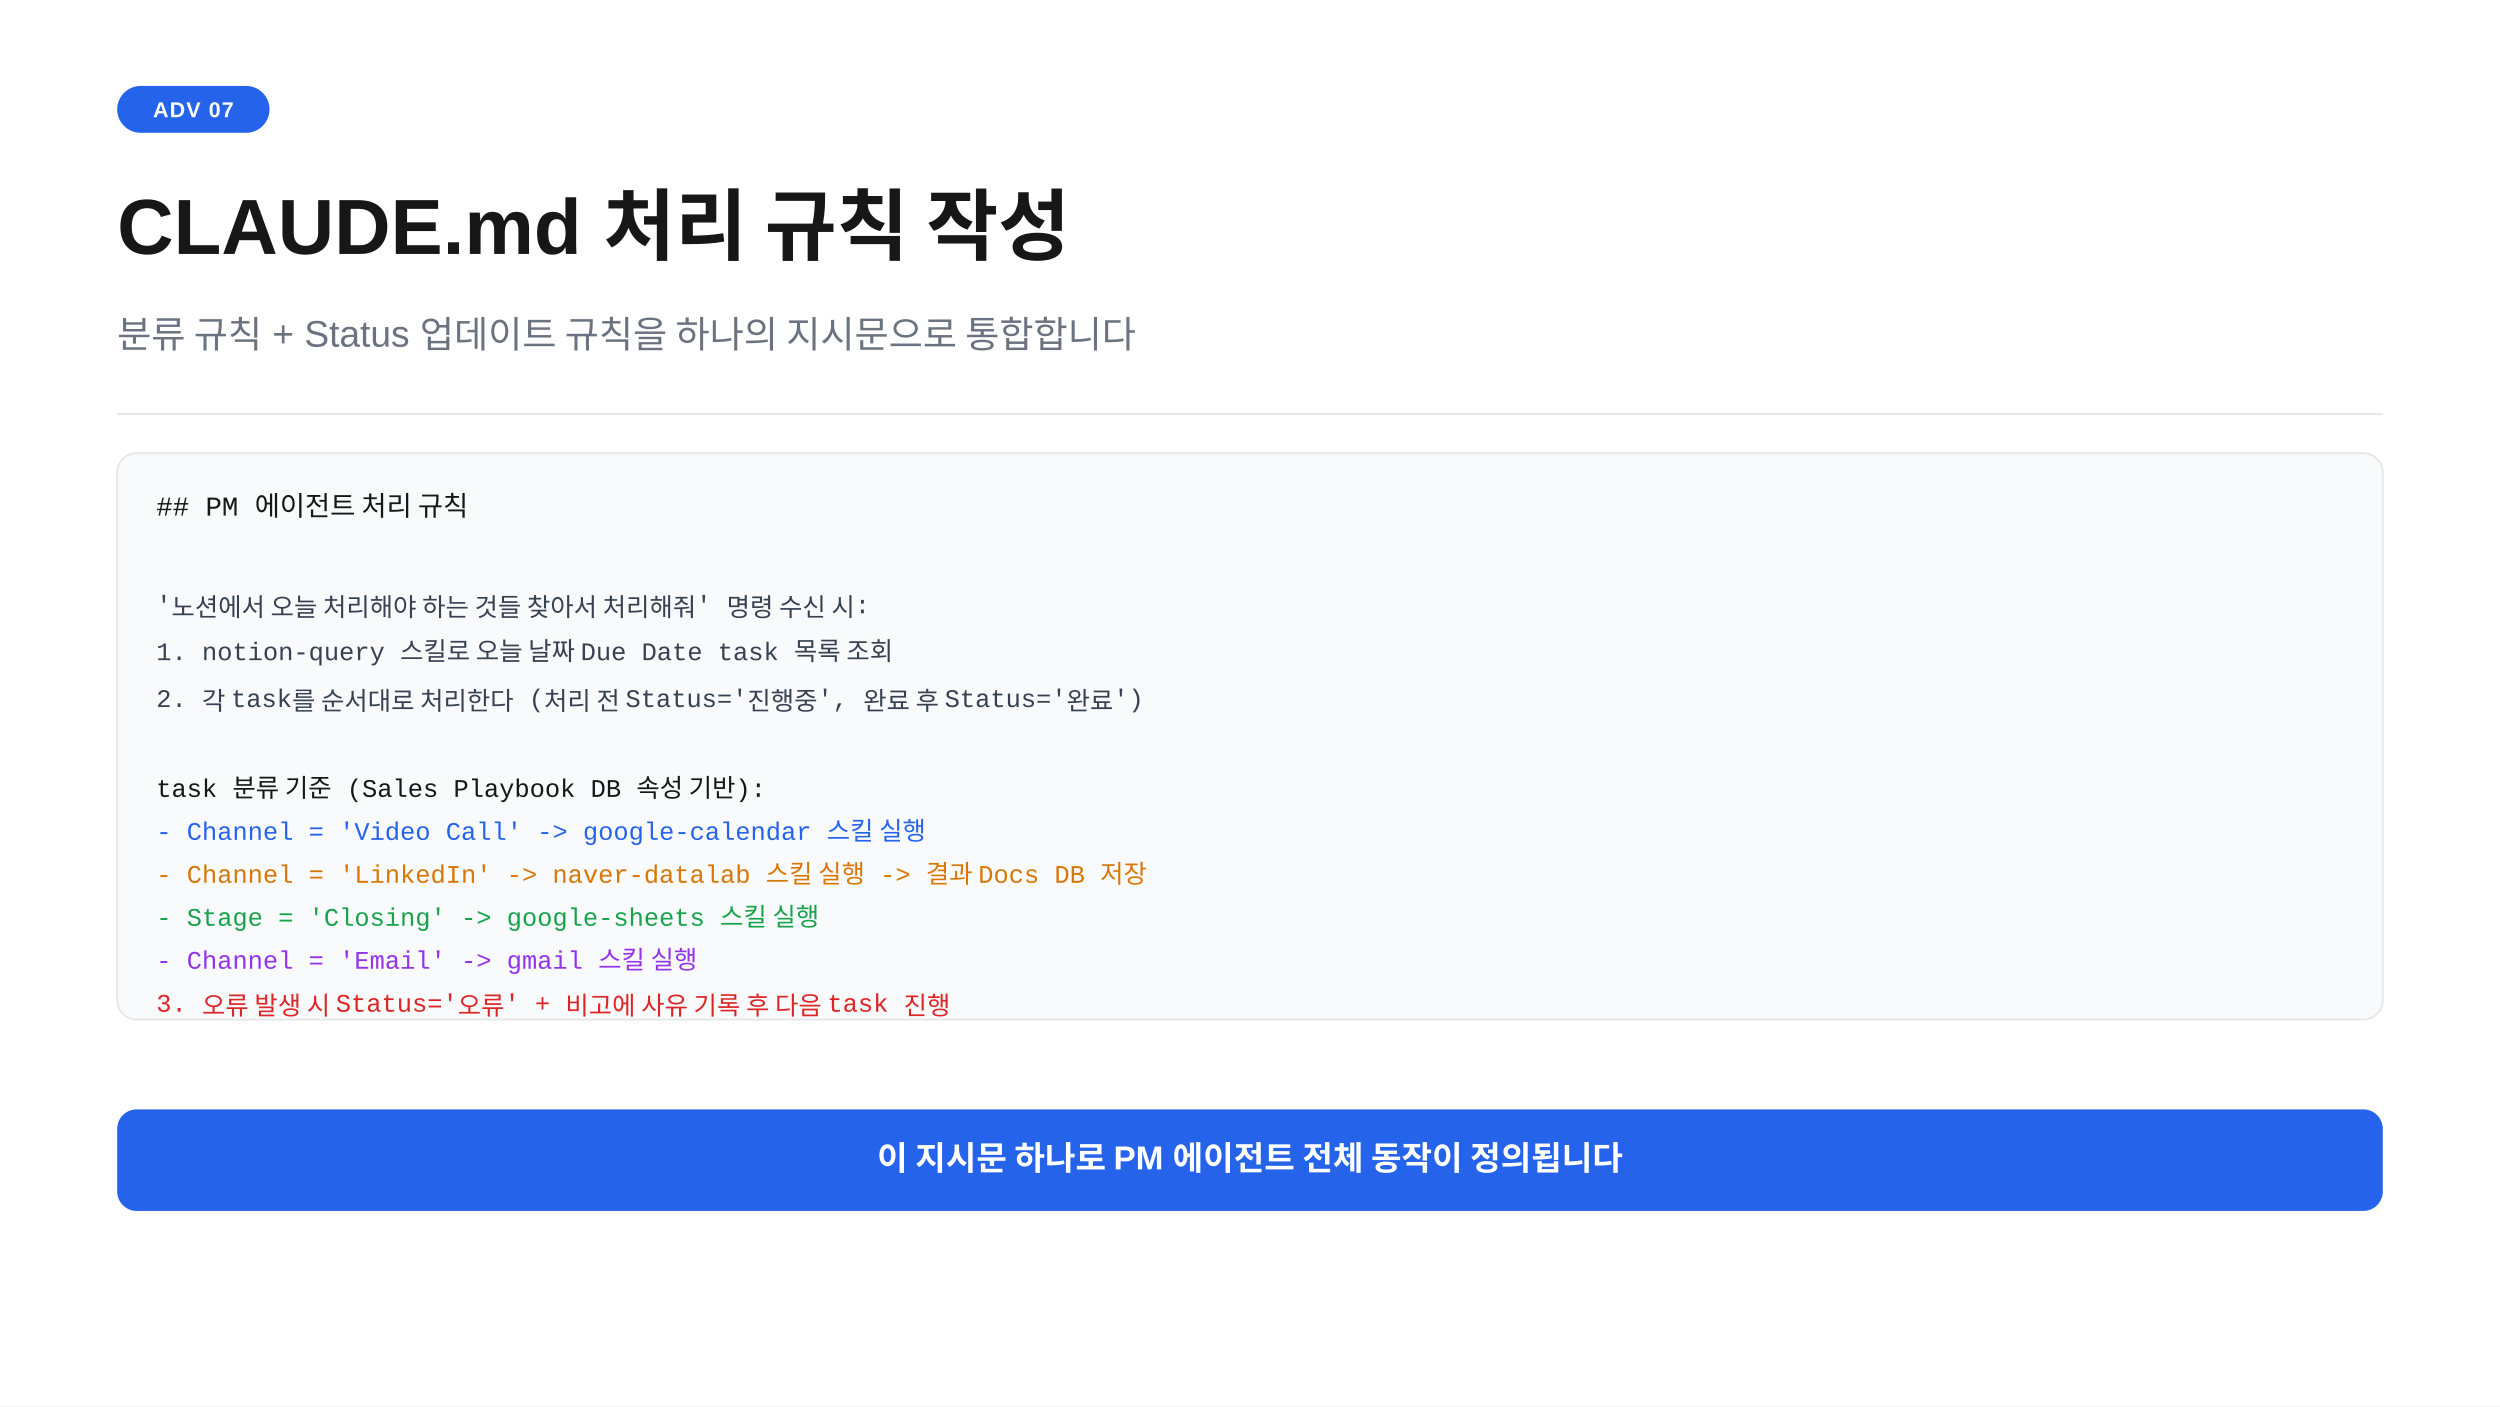
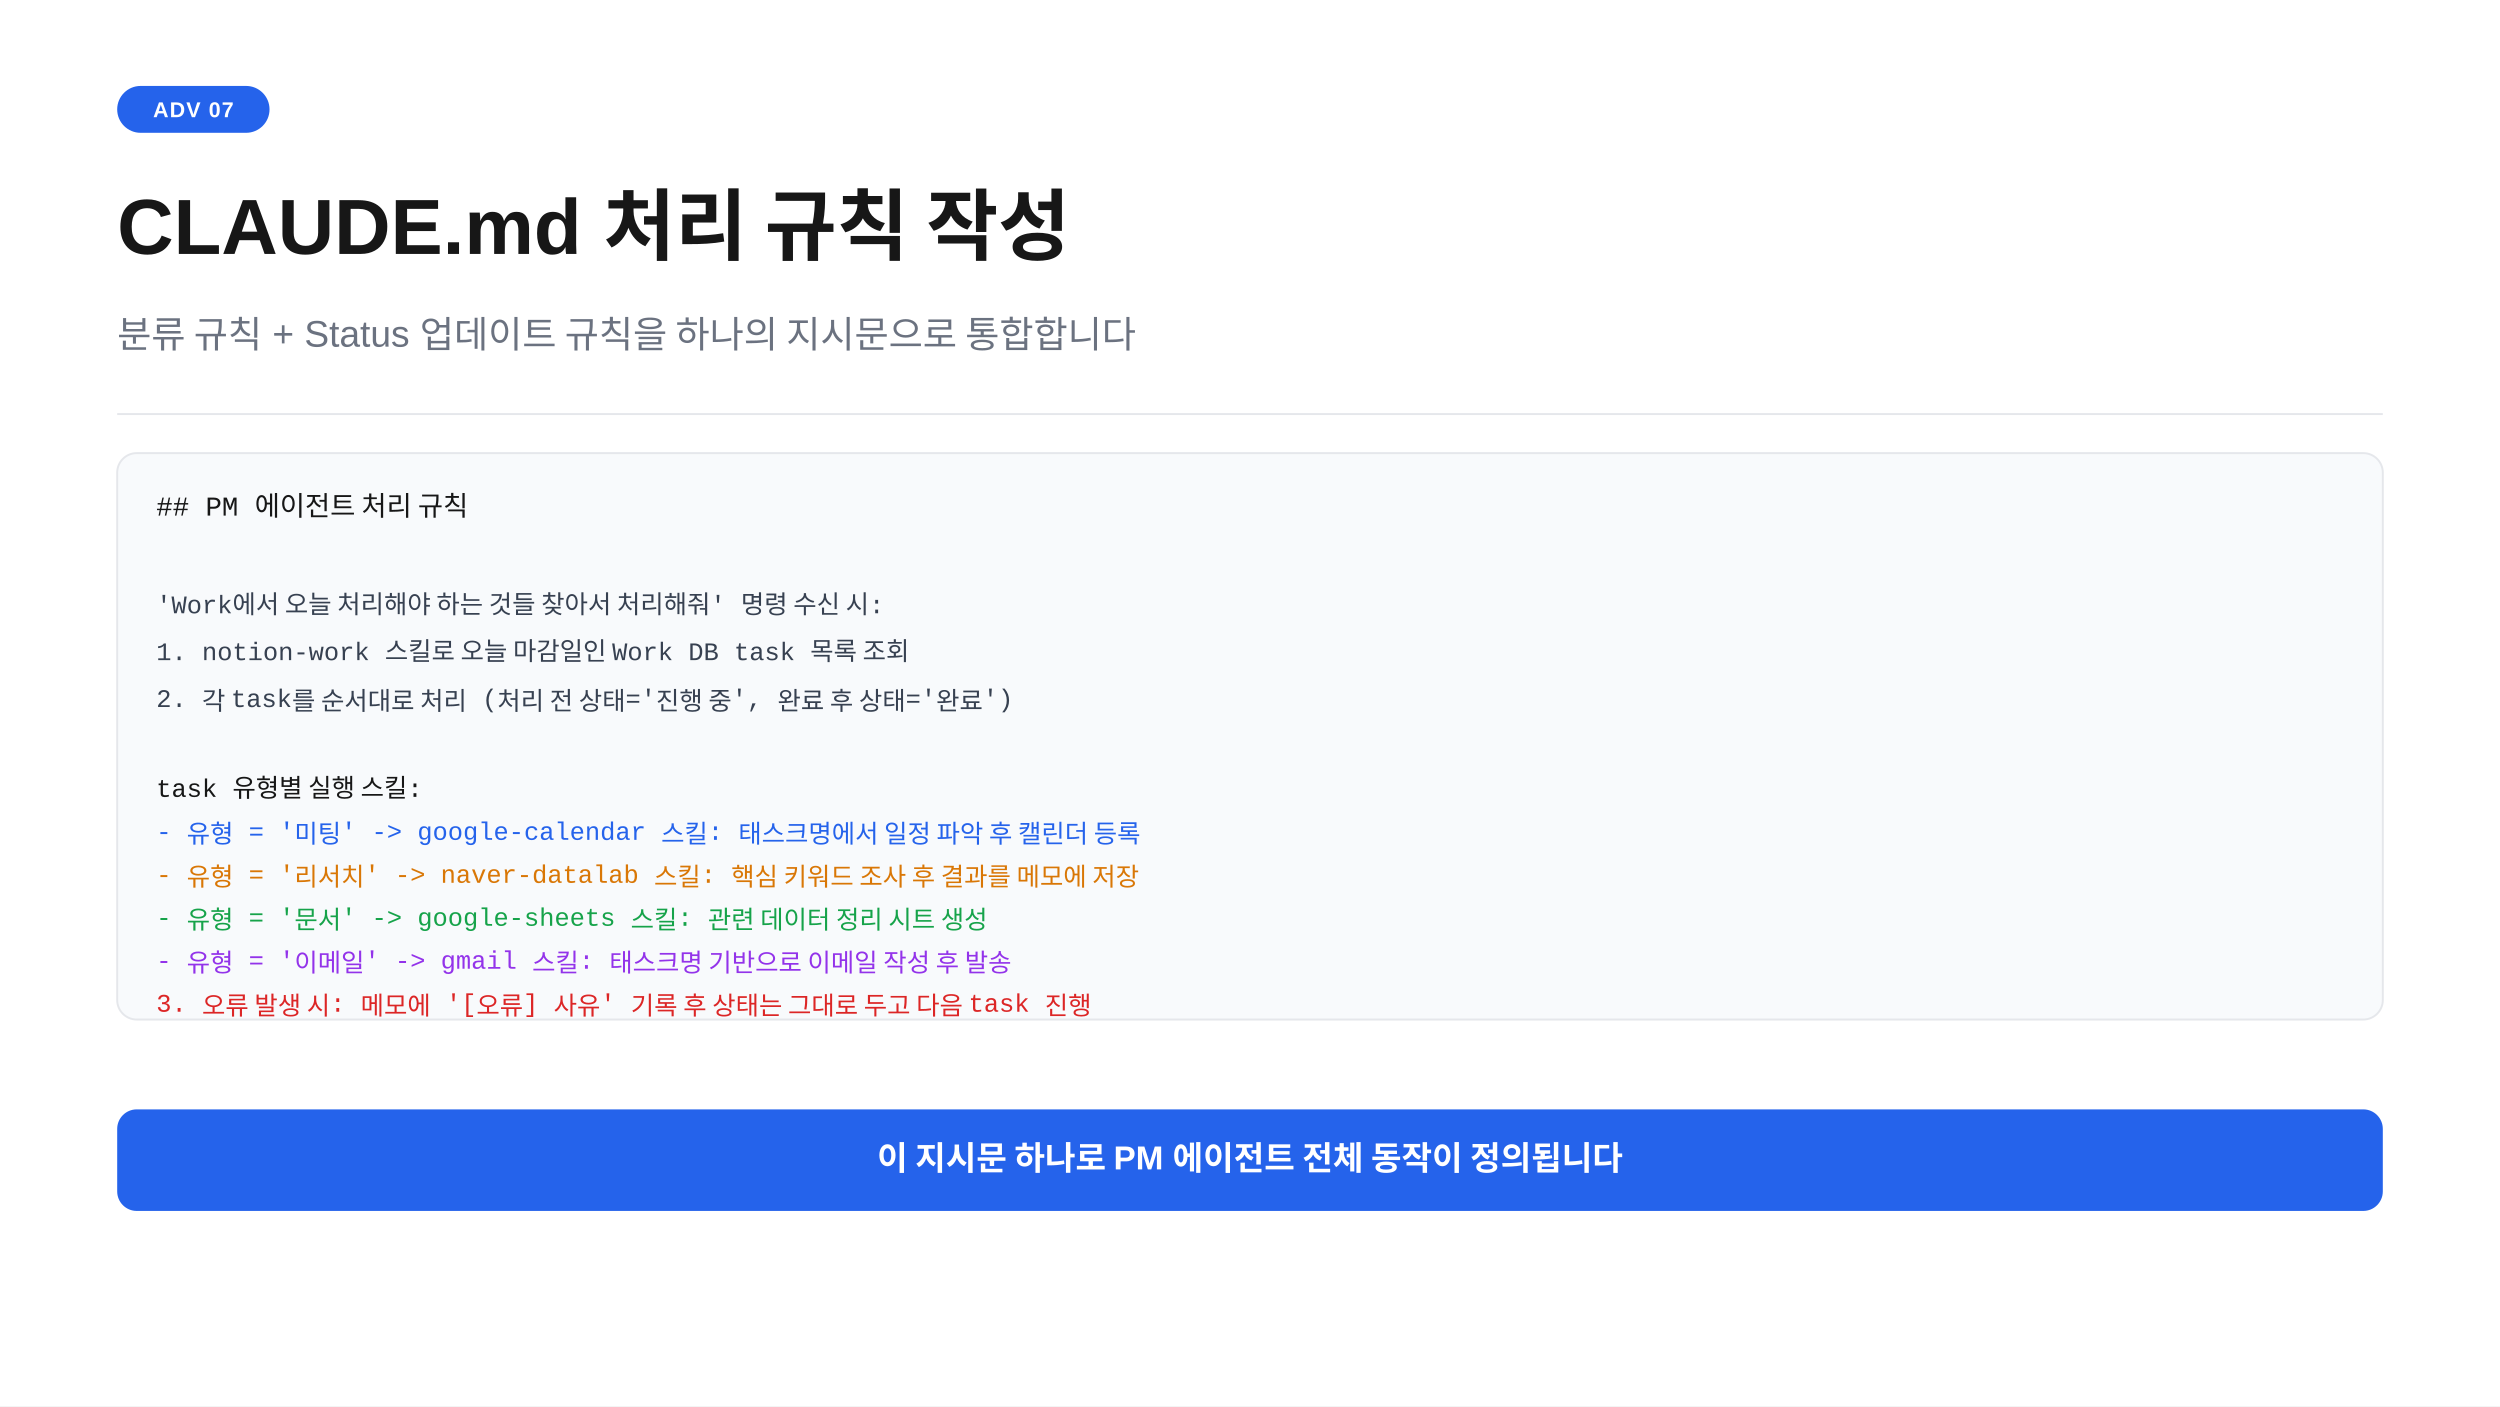
<svg xmlns="http://www.w3.org/2000/svg" width="1280" height="720" viewBox="0 0 1280 720">
  <rect width="1280" height="720" fill="#ffffff" />
  <rect x="60" y="44" width="78" height="24" rx="12" fill="#2563eb" />
  <text x="99" y="60" text-anchor="middle" font-family="-apple-system,BlinkMacSystemFont,'Segoe UI',Arial,sans-serif" font-size="11" font-weight="700" fill="#ffffff" letter-spacing="0.05em">ADV 07</text>
  <text x="60" y="130" font-family="-apple-system,BlinkMacSystemFont,'Segoe UI',Arial,sans-serif" font-size="40" font-weight="700" fill="#171717">CLAUDE.md 처리 규칙 작성</text>
  <text x="60" y="178" font-family="-apple-system,BlinkMacSystemFont,'Segoe UI',Arial,sans-serif" font-size="19" fill="#6b7280">분류 규칙 + Status 업데이트 규칙을 하나의 지시문으로 통합합니다</text>
  <line x1="60" y1="212" x2="1220" y2="212" stroke="#e5e7eb" stroke-width="1" />
  <rect x="60" y="232" width="1160" height="290" rx="10" fill="#f8fafc" stroke="#e5e7eb" stroke-width="1" />
  <text x="80" y="264" font-family="'Courier New',Courier,monospace" font-size="14" fill="#171717">## PM 에이전트 처리 규칙</text>
  <text x="80" y="292" font-family="'Courier New',Courier,monospace" font-size="13" fill="#374151" />
-   <text x="80" y="314" font-family="'Courier New',Courier,monospace" font-size="13" fill="#374151">'노션에서 오늘 처리해야 하는 것들 찾아서 처리해줘' 명령 수신 시:</text>
-   <text x="80" y="338" font-family="'Courier New',Courier,monospace" font-size="13" fill="#374151">1. notion-query 스킬로 오늘 날짜 Due Date task 목록 조회</text>
-   <text x="80" y="362" font-family="'Courier New',Courier,monospace" font-size="13" fill="#374151">2. 각 task를 순서대로 처리한다 (처리 전 Status='진행중', 완료 후 Status='완료')</text>
+   <text x="80" y="314" font-family="'Courier New',Courier,monospace" font-size="13" fill="#374151">'Work에서 오늘 처리해야 하는 것들 찾아서 처리해줘' 명령 수신 시:</text>
+   <text x="80" y="338" font-family="'Courier New',Courier,monospace" font-size="13" fill="#374151">1. notion-work 스킬로 오늘 마감일인 Work DB task 목록 조회</text>
+   <text x="80" y="362" font-family="'Courier New',Courier,monospace" font-size="13" fill="#374151">2. 각 task를 순서대로 처리 (처리 전 상태='진행 중', 완료 후 상태='완료')</text>
  <text x="80" y="386" font-family="'Courier New',Courier,monospace" font-size="13" fill="#374151" />
-   <text x="80" y="408" font-family="'Courier New',Courier,monospace" font-size="13" fill="#171717">task 분류 기준 (Sales Playbook DB 속성 기반):</text>
-   <text x="80" y="430" font-family="'Courier New',Courier,monospace" font-size="13" fill="#2563eb">- Channel = 'Video Call'  -&gt; google-calendar 스킬 실행</text>
-   <text x="80" y="452" font-family="'Courier New',Courier,monospace" font-size="13" fill="#d97706">- Channel = 'LinkedIn'    -&gt; naver-datalab 스킬 실행 -&gt; 결과 Docs DB 저장</text>
-   <text x="80" y="474" font-family="'Courier New',Courier,monospace" font-size="13" fill="#16a34a">- Stage  = 'Closing'      -&gt; google-sheets 스킬 실행</text>
-   <text x="80" y="496" font-family="'Courier New',Courier,monospace" font-size="13" fill="#9333ea">- Channel = 'Email'       -&gt; gmail 스킬 실행</text>
-   <text x="80" y="518" font-family="'Courier New',Courier,monospace" font-size="13" fill="#dc2626">3. 오류 발생 시 Status='오류' + 비고에 사유 기록 후 다음 task 진행</text>
+   <text x="80" y="408" font-family="'Courier New',Courier,monospace" font-size="13" fill="#171717">task 유형별 실행 스킬:</text>
+   <text x="80" y="430" font-family="'Courier New',Courier,monospace" font-size="13" fill="#2563eb">- 유형 = '미팅'   -&gt; google-calendar 스킬: 태스크명에서 일정 파악 후 캘린더 등록</text>
+   <text x="80" y="452" font-family="'Courier New',Courier,monospace" font-size="13" fill="#d97706">- 유형 = '리서치' -&gt; naver-datalab 스킬: 핵심 키워드 조사 후 결과를 메모에 저장</text>
+   <text x="80" y="474" font-family="'Courier New',Courier,monospace" font-size="13" fill="#16a34a">- 유형 = '문서'   -&gt; google-sheets 스킬: 관련 데이터 정리 시트 생성</text>
+   <text x="80" y="496" font-family="'Courier New',Courier,monospace" font-size="13" fill="#9333ea">- 유형 = '이메일' -&gt; gmail 스킬: 태스크명 기반으로 이메일 작성 후 발송</text>
+   <text x="80" y="518" font-family="'Courier New',Courier,monospace" font-size="13" fill="#dc2626">3. 오류 발생 시: 메모에 '[오류] 사유' 기록 후 상태는 그대로 두고 다음 task 진행</text>
  <rect x="60" y="568" width="1160" height="52" rx="10" fill="#2563eb" />
  <text x="640" y="599" text-anchor="middle" font-family="-apple-system,BlinkMacSystemFont,'Segoe UI',Arial,sans-serif" font-size="17" font-weight="600" fill="#ffffff">이 지시문 하나로 PM 에이전트 전체 동작이 정의됩니다</text>
</svg>
